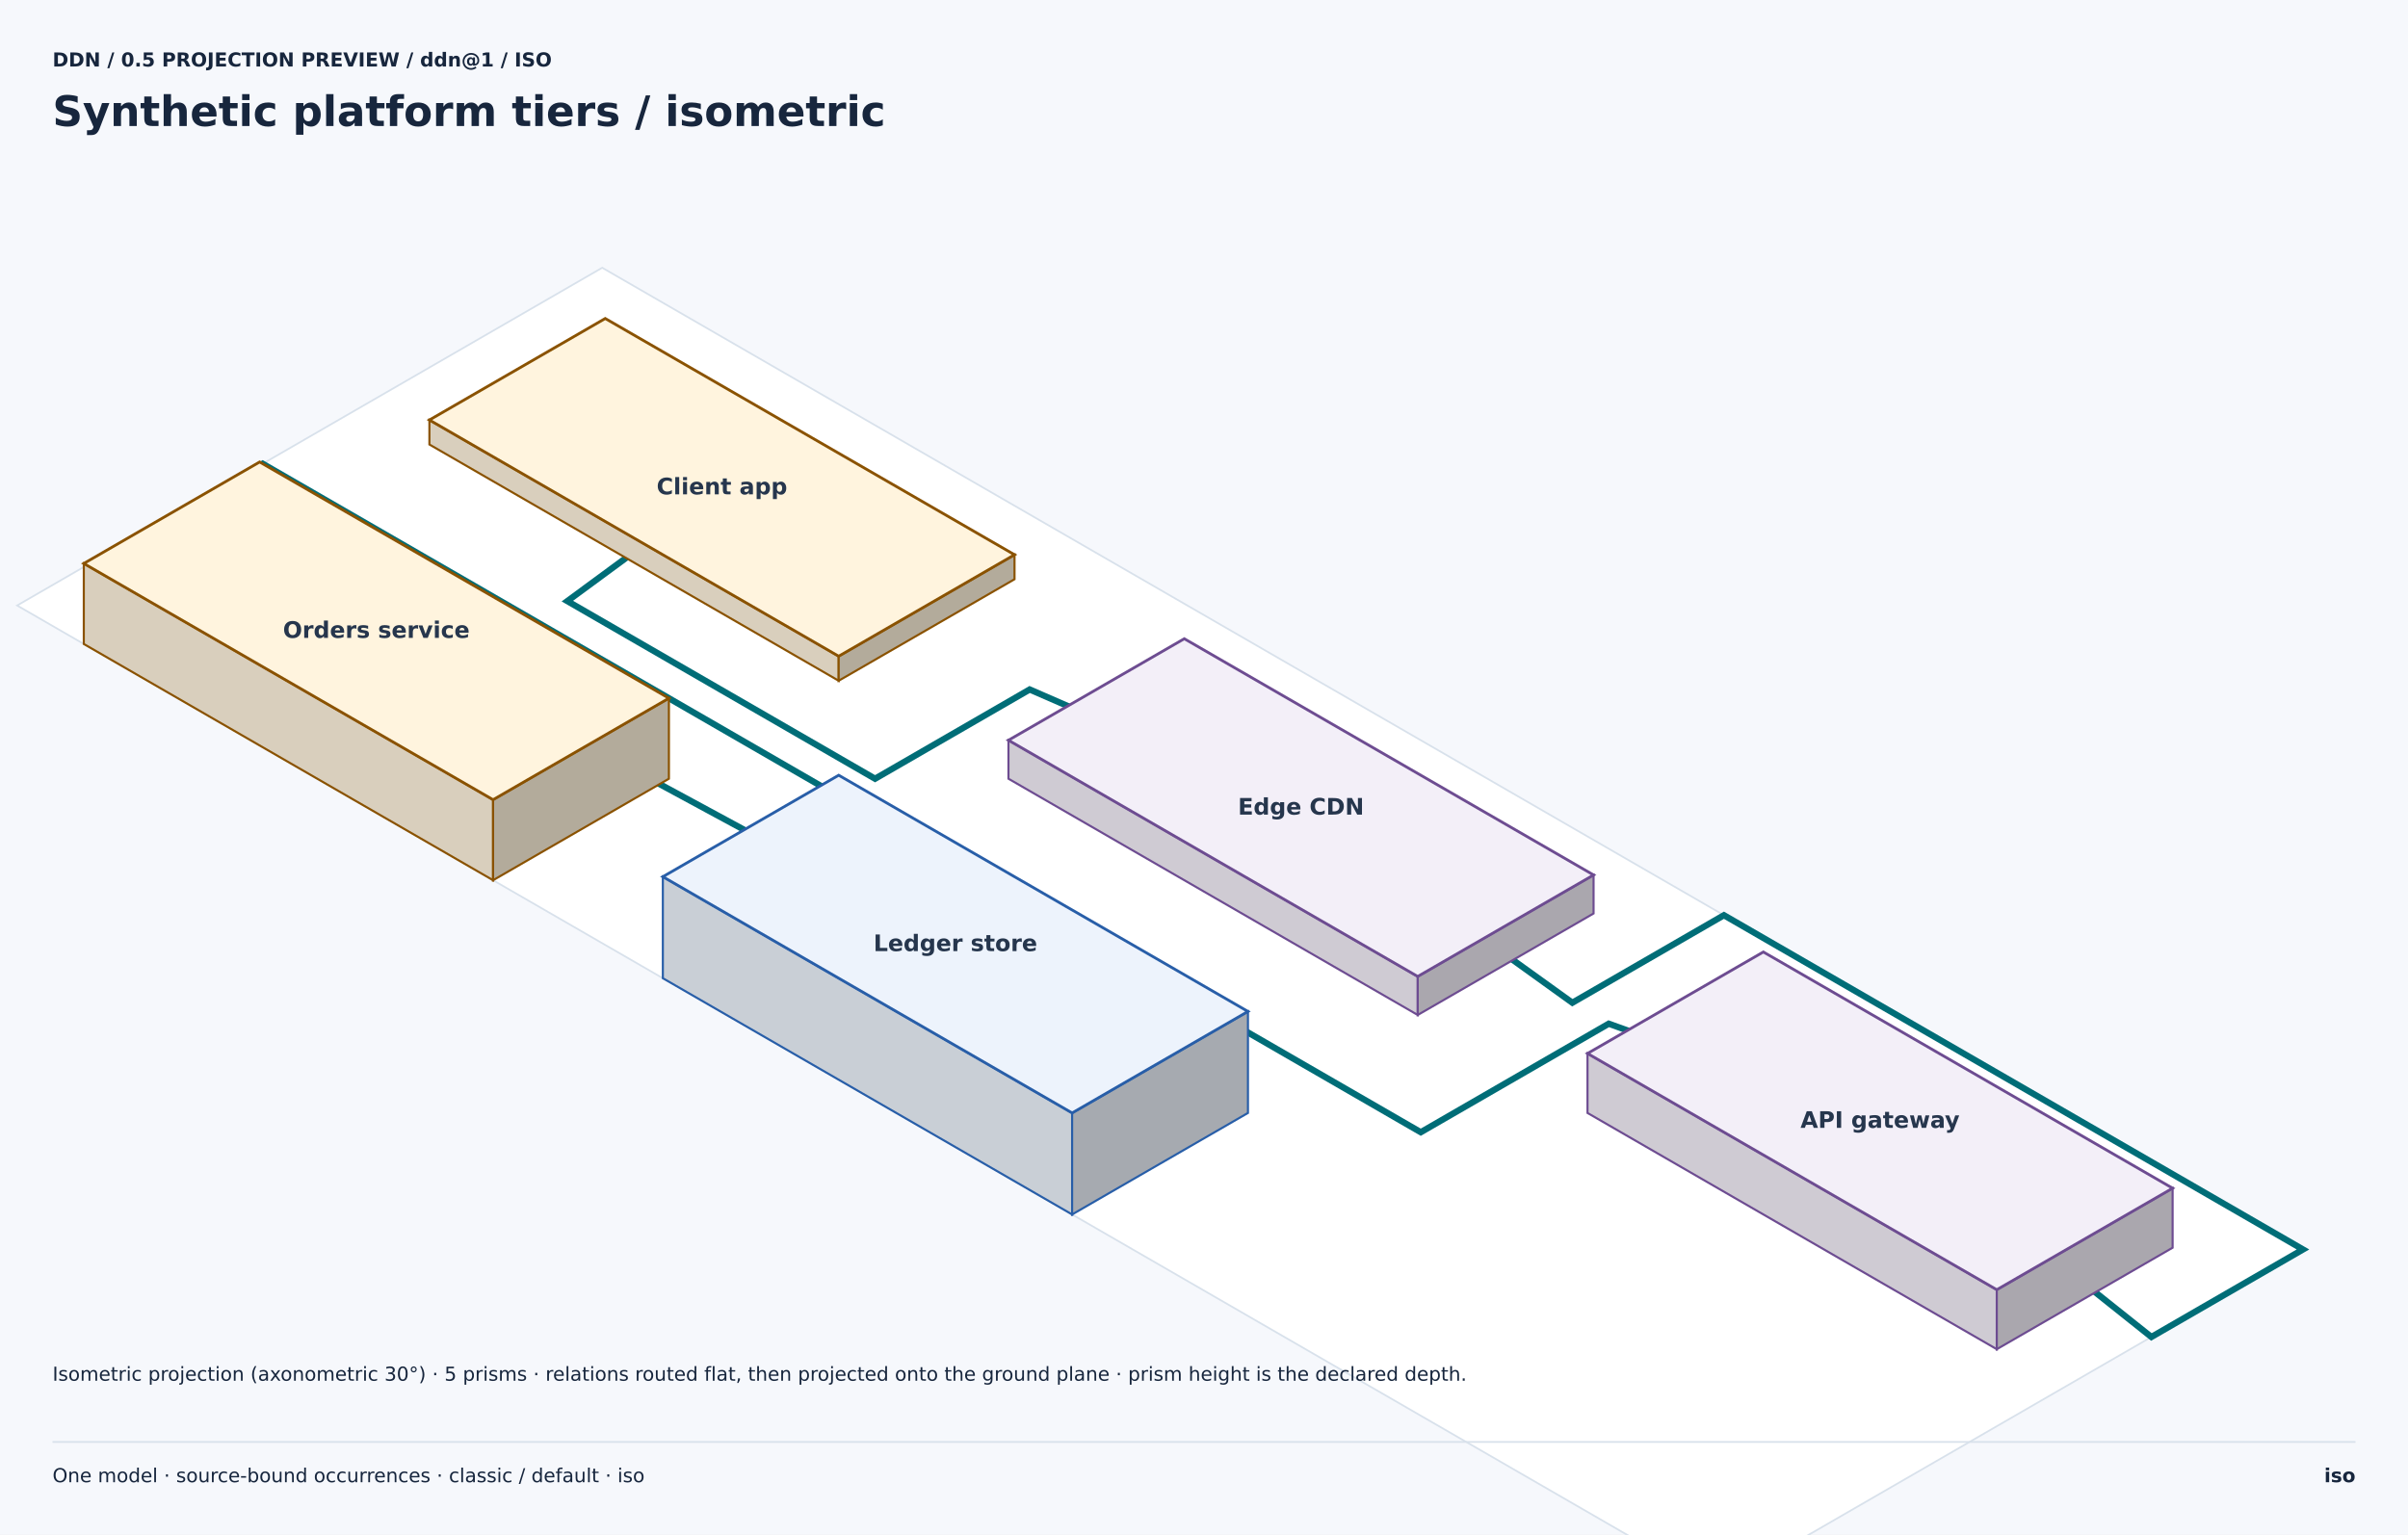
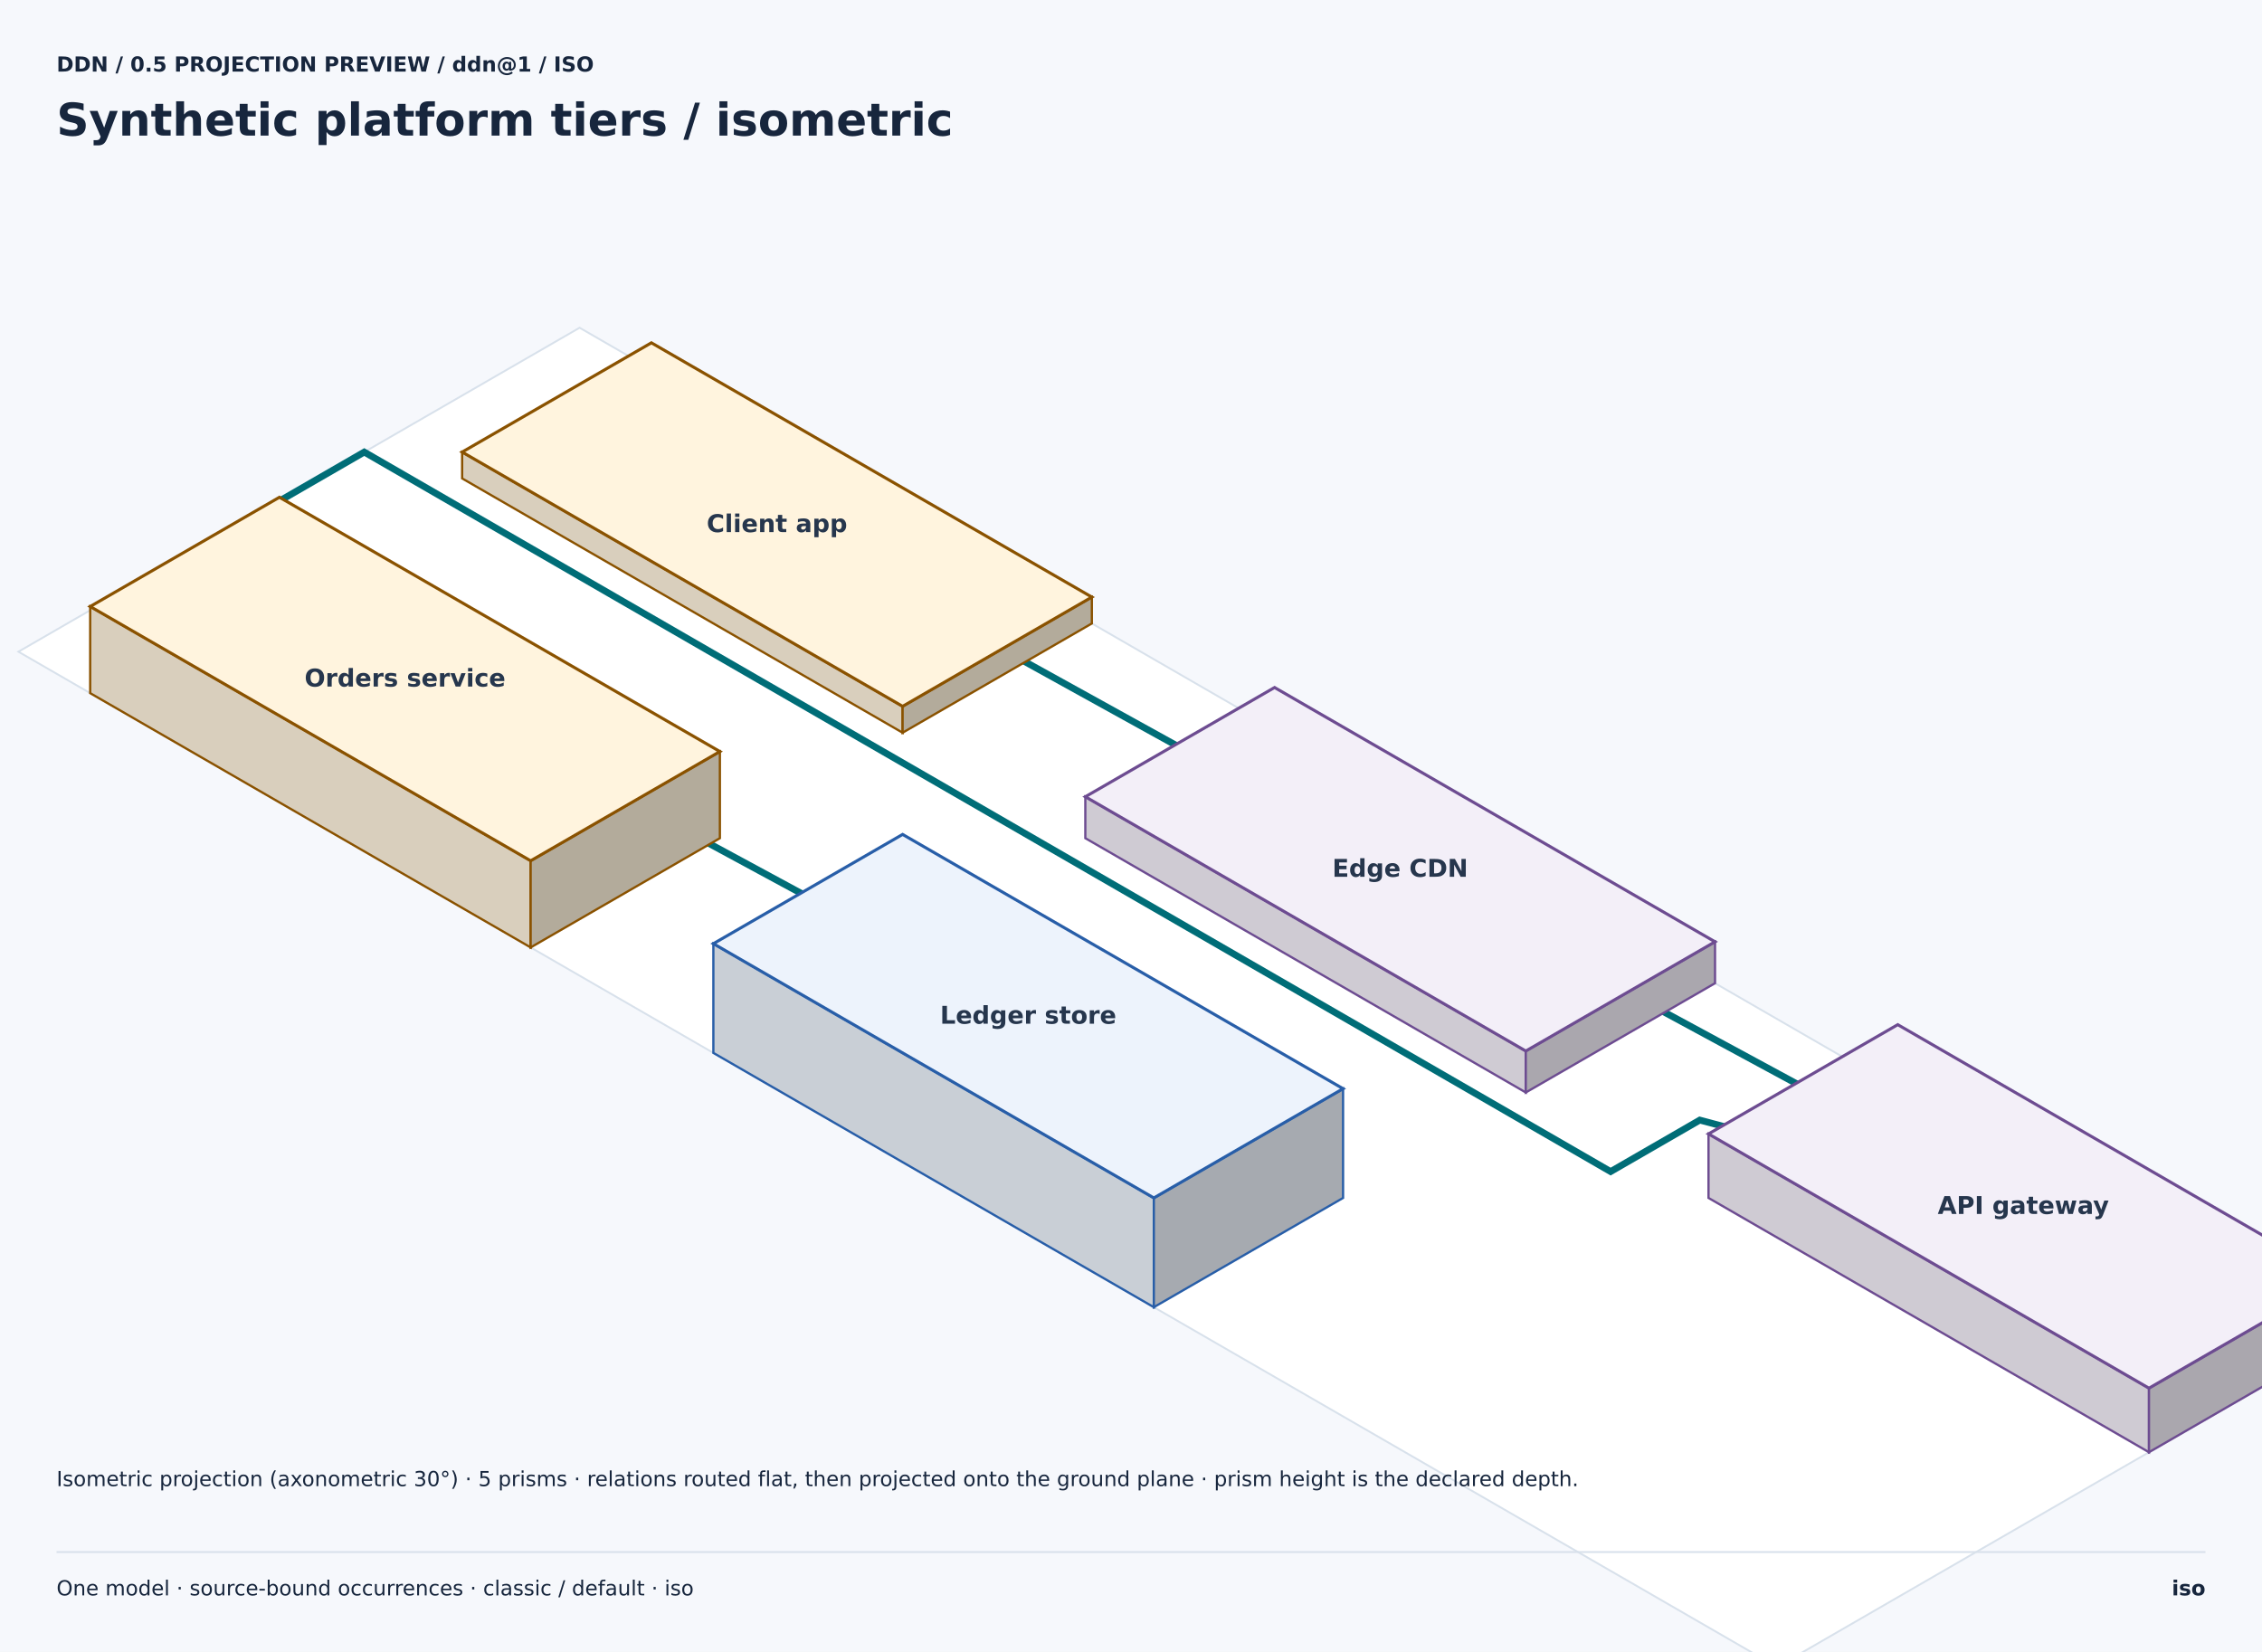
- <svg xmlns="http://www.w3.org/2000/svg" class="ddn-svg ddn-view-graph ddn-iso ddn-profile-ddn-1" width="1375.737" height="877" viewBox="0 0 1375.737 877" role="img" aria-labelledby="projection-title projection-description" style="font-family:DejaVu Sans, Arial, sans-serif">
+ <svg xmlns="http://www.w3.org/2000/svg" class="ddn-svg ddn-view-graph ddn-iso ddn-profile-ddn-1" width="1200.8" height="877" viewBox="0 0 1200.8 877" role="img" aria-labelledby="projection-title projection-description" style="font-family:DejaVu Sans, Arial, sans-serif">
  <rect width="100%" height="100%" fill="#F6F8FC" />
  <text x="30" y="38" font-size="11" fill="#17263D" font-weight="600" text-anchor="start">DDN / 0.5 PROJECTION PREVIEW / ddn@1 / ISO</text>
  <text x="30" y="72" font-size="24" fill="#17263D" font-weight="650" text-anchor="start">Synthetic platform tiers / isometric</text>
  <g id="drawing" transform="translate(30 122) scale(1)">
-     <path class="ddn-iso-ground" d="M314.056 31L1285.737 592L951.451 785L-20.229 224Z" fill="#FFFFFF" stroke="#D8E1EB" stroke-width="1" />
+     <path class="ddn-iso-ground" d="M277.683 52L1211.259 591L913.346 763L-20.229 224Z" fill="#FFFFFF" stroke="#D8E1EB" stroke-width="1" />
    <g class="ddn-relation ddn-iso-route" data-id="ddn.examples.iso-architecture::platform.r1">
-       <path d="M382.472 156.5 L294.138 221.5 L469.941 323 L558.275 272 L713.294 339.5" fill="none" stroke="#006D77" stroke-width="3.6" />
-       <g transform="translate(713.294 339.5) rotate(23.53)">
+       <path d="M382.472 156.5 L713.294 339.5" fill="none" stroke="#006D77" stroke-width="3.6" />
+       <g transform="translate(713.294 339.5) rotate(28.95)">
        <path d="M-9 -4.5L0 0L-9 4.5" fill="none" stroke="#006D77" stroke-width="1.5" />
      </g>
    </g>
    <g class="ddn-relation ddn-iso-route" data-id="ddn.examples.iso-architecture::platform.r2">
-       <path d="M713.294 339.5 L868.313 451 L954.915 401 L1285.737 592 L1199.134 642 L1044.116 518.5" fill="none" stroke="#006D77" stroke-width="3.6" />
-       <g transform="translate(1044.116 518.5) rotate(-141.456)">
+       <path d="M713.294 339.5 L1044.116 518.5" fill="none" stroke="#006D77" stroke-width="3.6" />
+       <g transform="translate(1044.116 518.5) rotate(28.417)">
        <path d="M-9 -4.5L0 0L-9 4.5" fill="none" stroke="#006D77" stroke-width="1.5" />
      </g>
    </g>
    <g class="ddn-relation ddn-iso-route" data-id="ddn.examples.iso-architecture::platform.r3">
-       <path d="M1044.116 518.5 L889.097 463 L781.71 525 L120.067 143 L30 195 L185.019 238.5" fill="none" stroke="#006D77" stroke-width="3.6" />
+       <path d="M1044.116 518.5 L872.354 472.666 L825.011 500 L163.368 118 L30 195 L185.019 238.5" fill="none" stroke="#006D77" stroke-width="3.6" />
      <g transform="translate(185.019 238.5) rotate(15.675)">
        <path d="M-9 -4.5L0 0L-9 4.5" fill="none" stroke="#006D77" stroke-width="1.5" />
      </g>
    </g>
    <g class="ddn-relation ddn-iso-route" data-id="ddn.examples.iso-architecture::platform.r4">
      <path d="M185.019 238.5 L515.84 417.5" fill="none" stroke="#006D77" stroke-width="3.6" />
      <g transform="translate(515.84 417.5) rotate(28.417)">
        <path d="M-9 -4.5L0 0L-9 4.5" fill="none" stroke="#006D77" stroke-width="1.5" />
      </g>
    </g>
    <g class="ddn-mark ddn-mark-iso-node" data-id="ddn.examples.iso-architecture::platform.client" data-source-ids="[&quot;ddn.examples.iso-architecture::platform.client&quot;]" data-projection-mark="mark:ddn.examples.iso-architecture::iso_map:0" tabindex="0" role="group">
      <path class="ddn-iso-left" d="M215.329 132L449.156 267L449.156 253L215.329 118Z" fill="#d9cfbd" stroke="#8A5200" stroke-width="1.2" />
      <path class="ddn-iso-right" d="M549.615 209L449.156 267L449.156 253L549.615 195Z" fill="#b3ab9b" stroke="#8A5200" stroke-width="1.2" />
      <path class="ddn-iso-top" d="M315.788 60L549.615 195L449.156 253L215.329 118Z" fill="#FFF4DE" stroke="#8A5200" stroke-width="1.6" />
      <text x="382.472" y="160.5" font-size="13" fill="#26364D" font-weight="650" text-anchor="middle">Client app</text>
    </g>
    <g class="ddn-mark ddn-mark-iso-node" data-id="ddn.examples.iso-architecture::platform.orders" data-source-ids="[&quot;ddn.examples.iso-architecture::platform.orders&quot;]" data-projection-mark="mark:ddn.examples.iso-architecture::iso_map:1" tabindex="0" role="group">
      <path class="ddn-iso-left" d="M17.876 246L251.703 381L251.703 335L17.876 200Z" fill="#d9cfbd" stroke="#8A5200" stroke-width="1.2" />
      <path class="ddn-iso-right" d="M352.161 323L251.703 381L251.703 335L352.161 277Z" fill="#b3ab9b" stroke="#8A5200" stroke-width="1.2" />
      <path class="ddn-iso-top" d="M118.335 142L352.161 277L251.703 335L17.876 200Z" fill="#FFF4DE" stroke="#8A5200" stroke-width="1.6" />
      <text x="185.019" y="242.5" font-size="13" fill="#26364D" font-weight="650" text-anchor="middle">Orders service</text>
    </g>
    <g class="ddn-mark ddn-mark-iso-node" data-id="ddn.examples.iso-architecture::platform.cdn" data-source-ids="[&quot;ddn.examples.iso-architecture::platform.cdn&quot;]" data-projection-mark="mark:ddn.examples.iso-architecture::iso_map:2" tabindex="0" role="group">
      <path class="ddn-iso-left" d="M546.151 323L779.978 458L779.978 436L546.151 301Z" fill="#cfcbd3" stroke="#6D4C91" stroke-width="1.2" />
      <path class="ddn-iso-right" d="M880.437 400L779.978 458L779.978 436L880.437 378Z" fill="#aaa7ae" stroke="#6D4C91" stroke-width="1.2" />
      <path class="ddn-iso-top" d="M646.61 243L880.437 378L779.978 436L546.151 301Z" fill="#F3EFF8" stroke="#6D4C91" stroke-width="1.6" />
      <text x="713.294" y="343.5" font-size="13" fill="#26364D" font-weight="650" text-anchor="middle">Edge CDN</text>
    </g>
    <g class="ddn-mark ddn-mark-iso-node" data-id="ddn.examples.iso-architecture::platform.ledger" data-source-ids="[&quot;ddn.examples.iso-architecture::platform.ledger&quot;]" data-projection-mark="mark:ddn.examples.iso-architecture::iso_map:3" tabindex="0" role="group">
      <path class="ddn-iso-left" d="M348.697 437L582.524 572L582.524 514L348.697 379Z" fill="#c9cfd6" stroke="#285EA8" stroke-width="1.2" />
      <path class="ddn-iso-right" d="M682.983 514L582.524 572L582.524 514L682.983 456Z" fill="#a6aab0" stroke="#285EA8" stroke-width="1.2" />
      <path class="ddn-iso-top" d="M449.156 321L682.983 456L582.524 514L348.697 379Z" fill="#EDF3FC" stroke="#285EA8" stroke-width="1.6" />
      <text x="515.84" y="421.5" font-size="13" fill="#26364D" font-weight="650" text-anchor="middle">Ledger store</text>
    </g>
    <g class="ddn-mark ddn-mark-iso-node" data-id="ddn.examples.iso-architecture::platform.gateway" data-source-ids="[&quot;ddn.examples.iso-architecture::platform.gateway&quot;]" data-projection-mark="mark:ddn.examples.iso-architecture::iso_map:4" tabindex="0" role="group">
      <path class="ddn-iso-left" d="M876.973 514L1110.8 649L1110.8 615L876.973 480Z" fill="#cfcbd3" stroke="#6D4C91" stroke-width="1.2" />
      <path class="ddn-iso-right" d="M1211.259 591L1110.8 649L1110.8 615L1211.259 557Z" fill="#aaa7ae" stroke="#6D4C91" stroke-width="1.2" />
      <path class="ddn-iso-top" d="M977.432 422L1211.259 557L1110.8 615L876.973 480Z" fill="#F3EFF8" stroke="#6D4C91" stroke-width="1.6" />
      <text x="1044.116" y="522.5" font-size="13" fill="#26364D" font-weight="650" text-anchor="middle">API gateway</text>
    </g>
    <text x="0" y="667" font-size="11" fill="#17263D" font-weight="400" text-anchor="start">Isometric projection (axonometric 30°) · 5 prisms · relations routed flat, then projected onto the ground plane · prism height is the declared depth.</text>
  </g>
-   <path d="M30 824L1345.737 824" stroke="#D8E1EB" stroke-width="1" fill="none" />
+   <path d="M30 824L1170.8 824" stroke="#D8E1EB" stroke-width="1" fill="none" />
  <text x="30" y="847" font-size="11" fill="#17263D" font-weight="400" text-anchor="start">One model · source-bound occurrences · classic / default · iso</text>
-   <text x="1345.737" y="847" font-size="11" fill="#17263D" font-weight="600" text-anchor="end">iso</text>
+   <text x="1170.8" y="847" font-size="11" fill="#17263D" font-weight="600" text-anchor="end">iso</text>
</svg>
